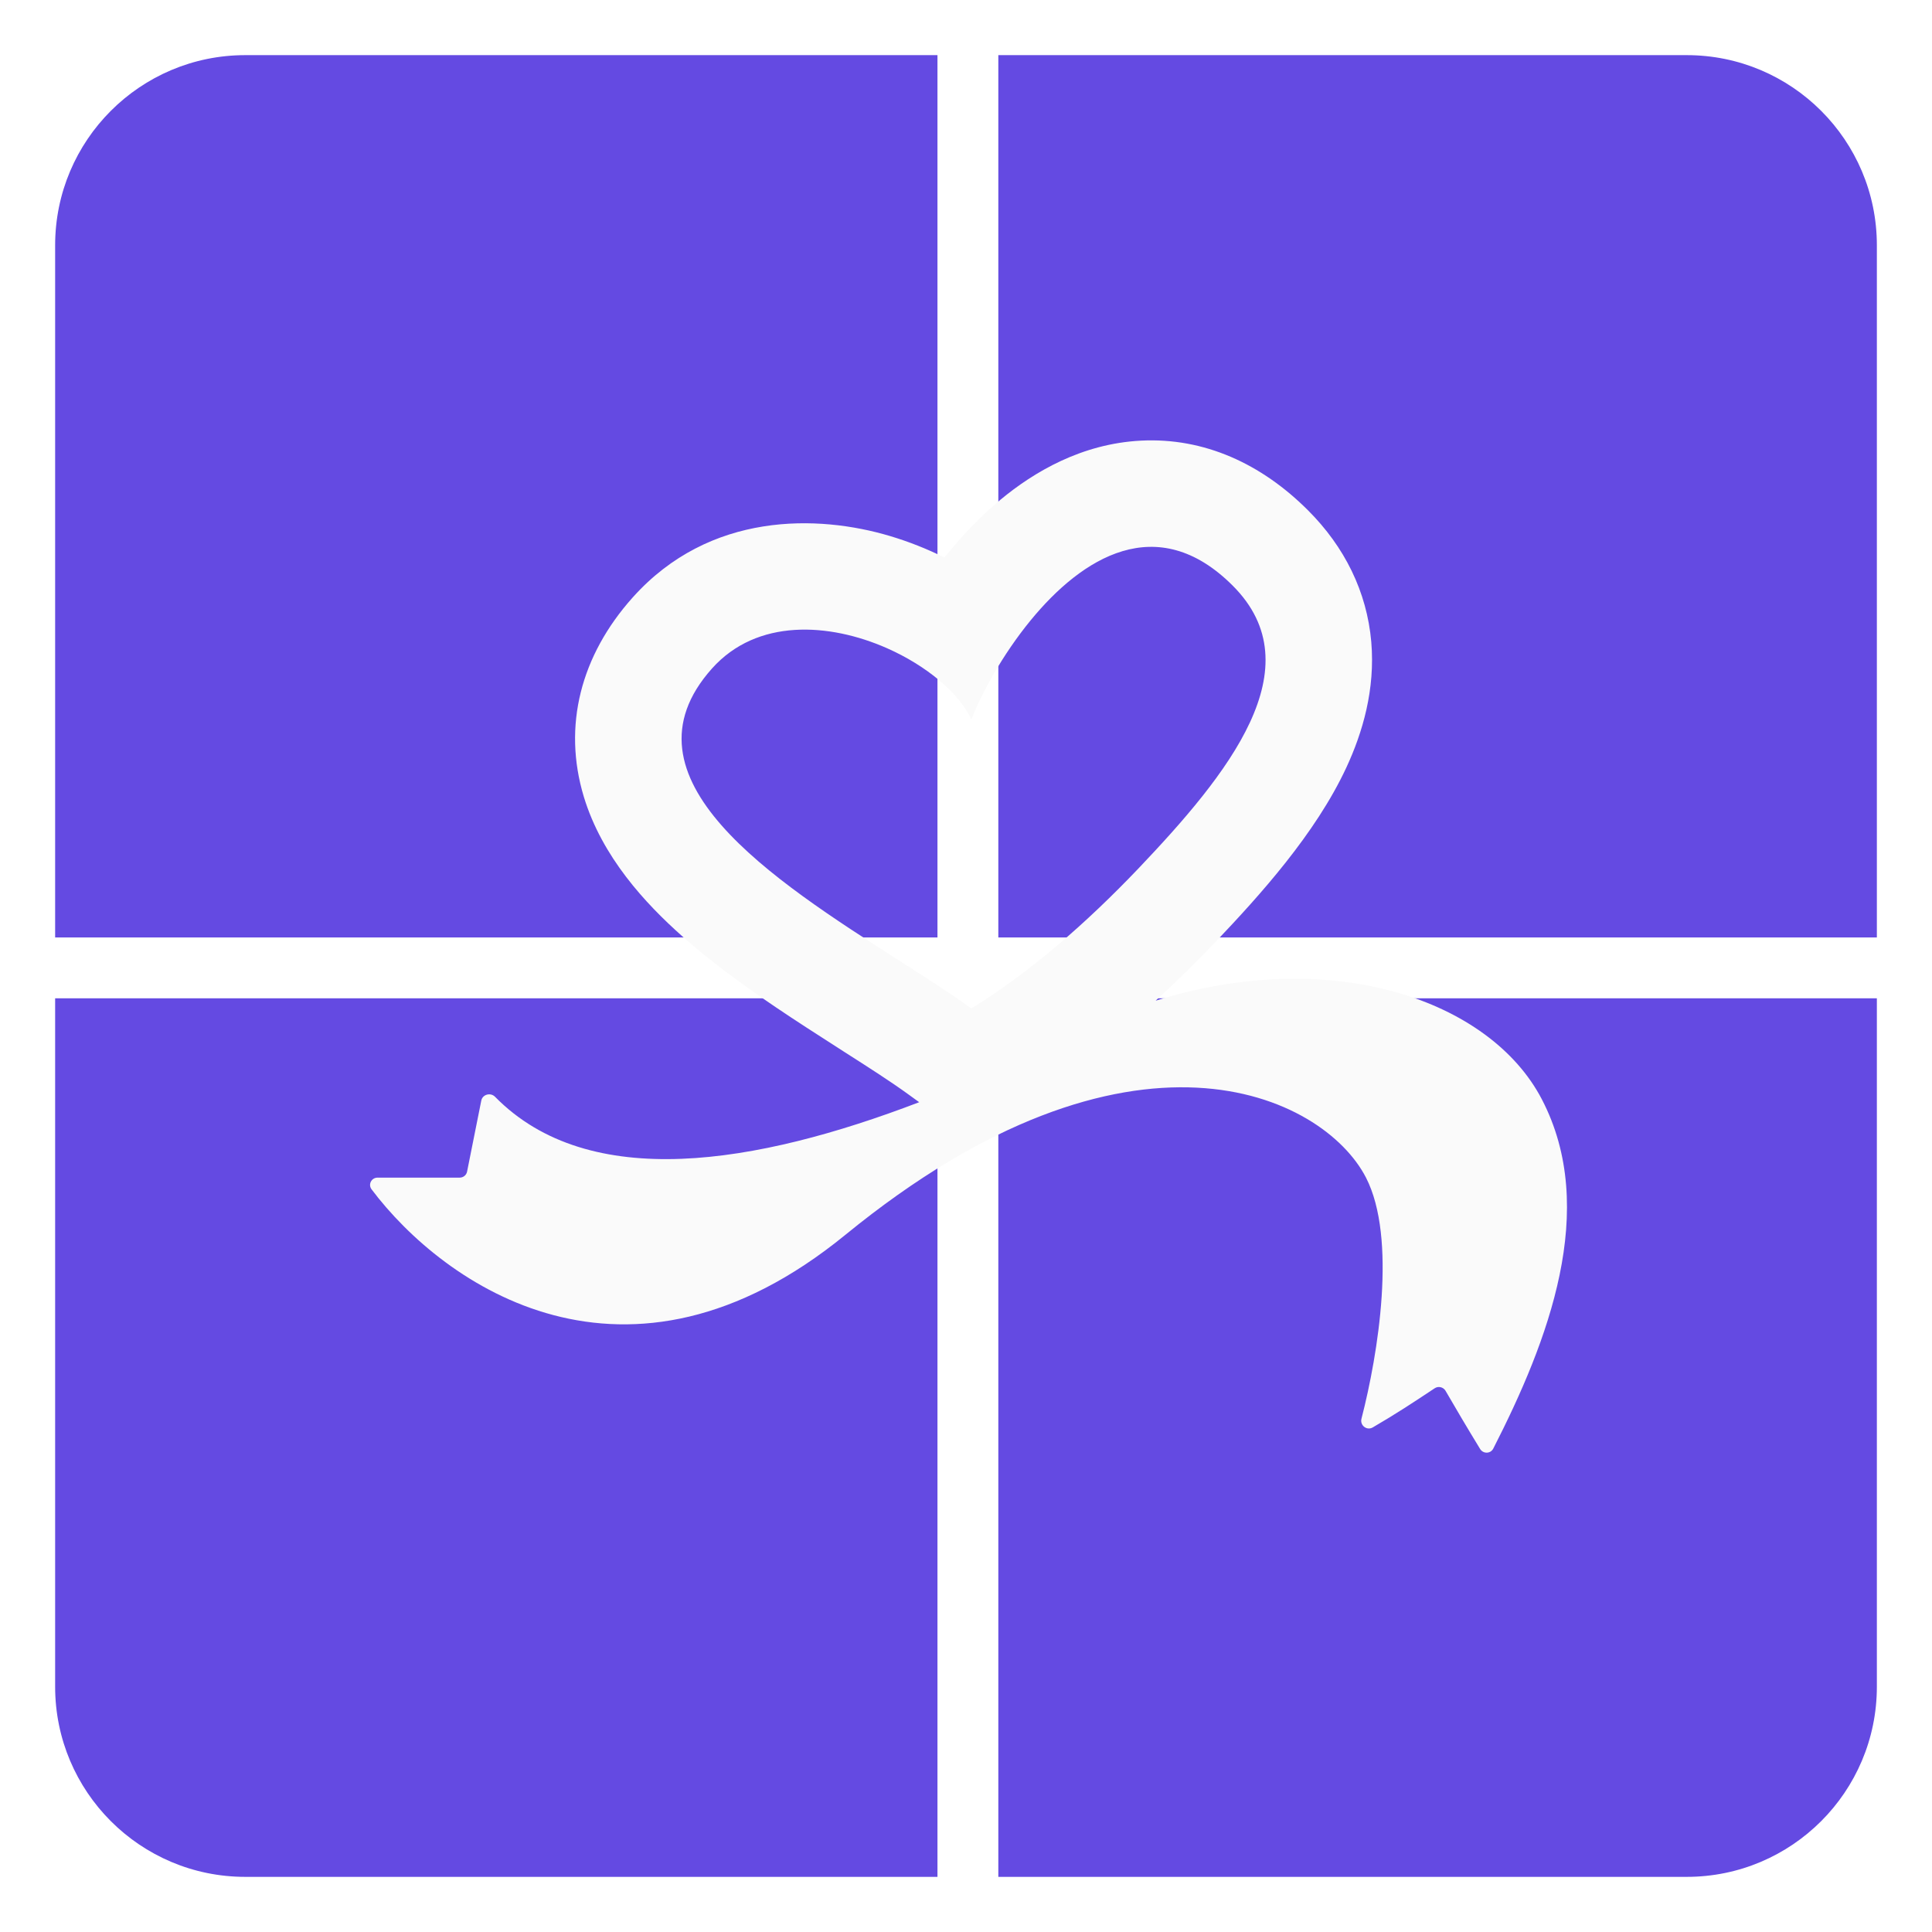
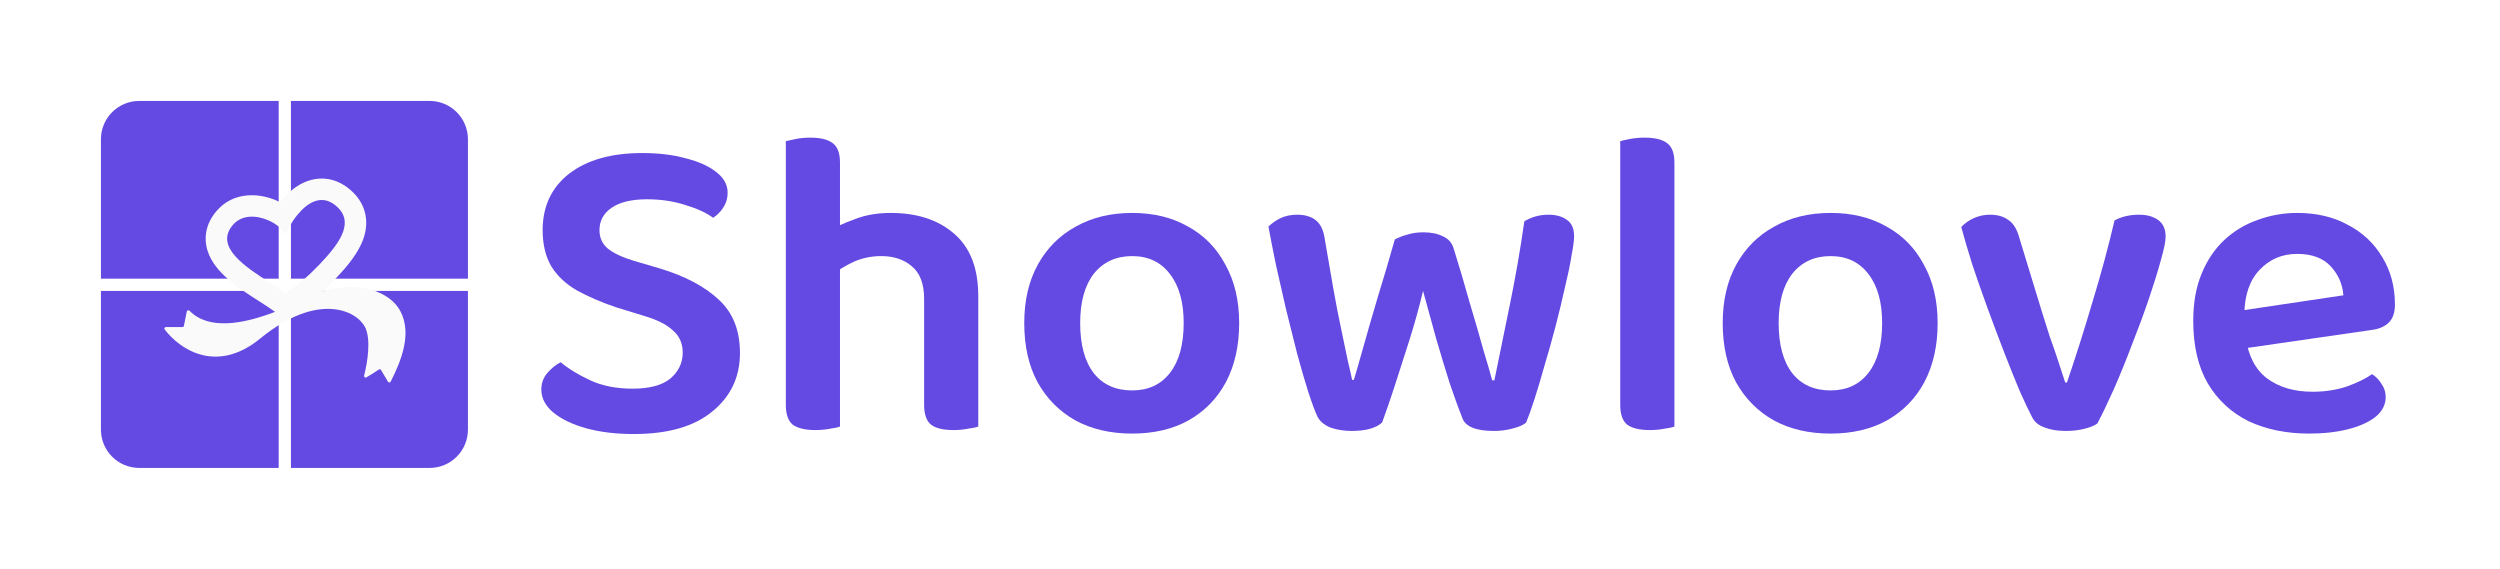
- <svg xmlns="http://www.w3.org/2000/svg" width="26" height="26" viewBox="0 0 26 26" fill="none">
-   <path d="M22.699 25.258H13.435V13.435H25.258V22.699C25.258 24.112 24.112 25.258 22.699 25.258Z" fill="#644AE2" />
-   <path d="M25.258 12.616H13.435V0.742H22.699C24.112 0.742 25.258 1.888 25.258 3.301V12.616Z" fill="#644AE2" />
-   <path d="M12.616 12.616V0.742H3.301C1.888 0.742 0.742 1.888 0.742 3.301V12.616H12.616Z" fill="#644AE2" />
-   <path d="M0.742 13.435V22.699C0.742 24.112 1.888 25.258 3.301 25.258H12.616V13.435H0.742Z" fill="#644AE2" />
-   <path fill-rule="evenodd" clip-rule="evenodd" d="M13.465 6.724C13.185 6.957 12.932 7.225 12.71 7.503C12.477 7.387 12.23 7.289 11.975 7.213C11.013 6.926 9.552 6.881 8.514 8.041C7.818 8.819 7.568 9.767 7.857 10.723C8.103 11.533 8.685 12.159 9.182 12.6C9.705 13.064 10.319 13.481 10.853 13.828C11.033 13.945 11.2 14.052 11.356 14.152L11.356 14.152C11.699 14.371 11.987 14.555 12.232 14.733L12.37 14.833C10.183 15.67 7.931 16.052 6.662 14.76C6.602 14.699 6.494 14.727 6.477 14.811L6.286 15.766C6.277 15.814 6.235 15.848 6.186 15.848H5.081C4.999 15.848 4.951 15.939 5 16.005C5.973 17.298 8.43 19.024 11.379 16.616C15.217 13.482 17.807 14.729 18.383 15.848C18.801 16.662 18.547 18.222 18.322 19.093C18.299 19.181 18.393 19.256 18.473 19.21C18.78 19.032 19.027 18.869 19.307 18.683C19.356 18.65 19.423 18.666 19.453 18.716C19.591 18.954 19.735 19.199 19.919 19.5C19.961 19.568 20.06 19.565 20.096 19.494C20.834 18.05 21.52 16.273 20.749 14.793C20.053 13.457 17.927 12.726 15.552 13.467C15.832 13.211 16.101 12.945 16.358 12.676C16.95 12.053 17.704 11.222 18.12 10.326C18.337 9.858 18.509 9.279 18.454 8.638C18.395 7.963 18.095 7.359 17.602 6.867C16.978 6.243 16.207 5.886 15.353 5.93C14.557 5.971 13.915 6.351 13.465 6.724ZM12.088 12.919C12.451 13.151 12.792 13.369 13.072 13.571C13.862 13.085 14.622 12.42 15.32 11.688C16.526 10.421 17.693 8.983 16.589 7.881C15.572 6.864 14.561 7.505 13.87 8.348C13.489 8.813 13.206 9.338 13.072 9.683C12.912 9.33 12.47 8.958 11.934 8.722C11.159 8.381 10.188 8.319 9.582 8.996C8.263 10.471 10.407 11.843 12.088 12.919Z" fill="#FAFAFA" />
+ <svg xmlns="http://www.w3.org/2000/svg" width="167" height="38" viewBox="0 0 167 38" fill="none">
+   <path d="M28.699 31.258H19.435V19.435H31.258V28.699C31.258 30.112 30.112 31.258 28.699 31.258Z" fill="#644AE2" />
+   <path d="M31.258 18.616H19.435V6.742H28.699C30.112 6.742 31.258 7.888 31.258 9.301V18.616Z" fill="#644AE2" />
+   <path d="M18.616 18.616V6.742H9.301C7.888 6.742 6.742 7.888 6.742 9.301V18.616H18.616Z" fill="#644AE2" />
+   <path d="M6.742 19.435V28.699C6.742 30.112 7.888 31.258 9.301 31.258H18.616V19.435H6.742Z" fill="#644AE2" />
+   <path fill-rule="evenodd" clip-rule="evenodd" d="M19.465 12.724C19.185 12.957 18.932 13.225 18.71 13.504C18.477 13.387 18.23 13.289 17.975 13.213C17.013 12.926 15.552 12.881 14.514 14.041C13.818 14.819 13.568 15.767 13.857 16.723C14.103 17.532 14.685 18.159 15.182 18.6C15.705 19.064 16.319 19.481 16.853 19.828C17.033 19.945 17.2 20.052 17.356 20.151L17.356 20.152C17.699 20.371 17.987 20.555 18.233 20.733L18.37 20.833C16.183 21.67 13.931 22.052 12.662 20.76C12.602 20.699 12.494 20.727 12.477 20.811L12.286 21.766C12.277 21.814 12.235 21.849 12.186 21.849H11.081C10.999 21.849 10.951 21.939 11 22.005C11.973 23.298 14.43 25.024 17.379 22.616C21.217 19.482 23.807 20.729 24.383 21.849C24.801 22.662 24.547 24.222 24.322 25.093C24.299 25.181 24.393 25.256 24.473 25.21C24.78 25.032 25.027 24.869 25.307 24.683C25.356 24.65 25.423 24.666 25.453 24.716C25.591 24.954 25.735 25.199 25.919 25.5C25.961 25.568 26.06 25.565 26.096 25.494C26.834 24.05 27.52 22.273 26.749 20.793C26.053 19.456 23.927 18.726 21.552 19.467C21.832 19.211 22.101 18.945 22.358 18.676C22.95 18.053 23.704 17.222 24.12 16.326C24.337 15.858 24.509 15.278 24.454 14.638C24.395 13.963 24.095 13.359 23.602 12.867C22.978 12.243 22.207 11.886 21.353 11.93C20.557 11.971 19.915 12.351 19.465 12.724ZM18.088 18.919C18.451 19.151 18.792 19.369 19.072 19.571C19.862 19.085 20.622 18.42 21.32 17.688C22.526 16.421 23.693 14.983 22.589 13.881C21.572 12.864 20.561 13.505 19.87 14.348C19.489 14.812 19.206 15.338 19.072 15.682C18.913 15.33 18.47 14.959 17.934 14.722C17.159 14.38 16.188 14.319 15.582 14.996C14.263 16.471 16.407 17.843 18.088 18.919Z" fill="#FAFAFA" />
+   <path d="M42.251 25.963C43.389 25.963 44.232 25.737 44.781 25.286C45.33 24.815 45.605 24.237 45.605 23.55C45.605 22.942 45.389 22.452 44.958 22.079C44.546 21.687 43.908 21.363 43.045 21.108L41.133 20.52C40.153 20.187 39.289 19.814 38.544 19.402C37.819 18.99 37.25 18.461 36.838 17.813C36.446 17.147 36.249 16.333 36.249 15.372C36.249 13.783 36.838 12.528 38.015 11.606C39.211 10.684 40.839 10.223 42.898 10.223C43.997 10.223 44.967 10.341 45.811 10.576C46.674 10.792 47.35 11.096 47.841 11.488C48.351 11.88 48.606 12.341 48.606 12.871C48.606 13.244 48.508 13.577 48.311 13.871C48.135 14.146 47.909 14.371 47.635 14.548C47.184 14.214 46.566 13.93 45.781 13.695C44.997 13.44 44.144 13.312 43.222 13.312C42.202 13.312 41.417 13.499 40.868 13.871C40.319 14.244 40.045 14.744 40.045 15.372C40.045 15.882 40.231 16.293 40.604 16.607C40.996 16.921 41.584 17.196 42.369 17.431L44.075 17.931C45.762 18.441 47.076 19.137 48.017 20.02C48.959 20.883 49.429 22.069 49.429 23.58C49.429 25.188 48.812 26.492 47.576 27.492C46.36 28.493 44.614 28.993 42.339 28.993C41.143 28.993 40.084 28.865 39.162 28.61C38.24 28.355 37.505 28.002 36.956 27.551C36.426 27.1 36.161 26.59 36.161 26.021C36.161 25.59 36.298 25.217 36.573 24.904C36.848 24.59 37.142 24.354 37.456 24.197C37.966 24.629 38.623 25.031 39.427 25.404C40.231 25.776 41.172 25.963 42.251 25.963Z" fill="#644AE2" />
+   <path d="M65.349 22.609H61.731V19.961C61.731 18.961 61.456 18.235 60.907 17.784C60.377 17.333 59.701 17.107 58.877 17.107C58.21 17.107 57.592 17.235 57.023 17.49C56.474 17.745 55.994 18.039 55.582 18.372L55.376 15.43C55.827 15.156 56.406 14.891 57.112 14.636C57.818 14.361 58.612 14.224 59.495 14.224C61.26 14.224 62.672 14.685 63.731 15.607C64.81 16.529 65.349 17.921 65.349 19.785V22.609ZM52.493 20.785H56.111V28.493C55.955 28.552 55.729 28.601 55.435 28.64C55.141 28.699 54.817 28.728 54.464 28.728C53.797 28.728 53.297 28.61 52.964 28.375C52.65 28.12 52.493 27.679 52.493 27.051V20.785ZM61.731 20.814H65.349V28.493C65.192 28.552 64.957 28.601 64.643 28.64C64.349 28.699 64.035 28.728 63.702 28.728C63.015 28.728 62.515 28.61 62.201 28.375C61.888 28.12 61.731 27.679 61.731 27.051V20.814ZM56.111 22.638H52.493V9.429C52.65 9.39 52.875 9.341 53.169 9.282C53.464 9.223 53.787 9.194 54.14 9.194C54.827 9.194 55.327 9.321 55.641 9.576C55.955 9.811 56.111 10.243 56.111 10.87V22.638Z" fill="#644AE2" />
+   <path d="M82.777 21.579C82.777 23.089 82.483 24.403 81.894 25.521C81.306 26.62 80.472 27.473 79.394 28.081C78.334 28.669 77.079 28.963 75.628 28.963C74.176 28.963 72.911 28.669 71.833 28.081C70.754 27.473 69.911 26.62 69.303 25.521C68.714 24.423 68.42 23.109 68.42 21.579C68.42 20.069 68.724 18.765 69.332 17.666C69.94 16.568 70.783 15.725 71.862 15.136C72.941 14.528 74.196 14.224 75.628 14.224C77.059 14.224 78.305 14.528 79.364 15.136C80.443 15.725 81.276 16.578 81.865 17.696C82.473 18.794 82.777 20.088 82.777 21.579ZM75.628 17.107C74.549 17.107 73.696 17.5 73.068 18.284C72.46 19.069 72.156 20.167 72.156 21.579C72.156 23.03 72.46 24.148 73.068 24.933C73.676 25.698 74.529 26.08 75.628 26.08C76.707 26.08 77.55 25.688 78.158 24.904C78.766 24.119 79.07 23.011 79.07 21.579C79.07 20.187 78.766 19.098 78.158 18.314C77.55 17.509 76.707 17.107 75.628 17.107Z" fill="#644AE2" />
+   <path d="M95.059 19.431C94.804 20.51 94.5 21.608 94.147 22.726C93.793 23.825 93.46 24.864 93.146 25.845C92.832 26.806 92.558 27.6 92.323 28.228C92.126 28.404 91.862 28.542 91.528 28.64C91.195 28.738 90.783 28.787 90.293 28.787C89.763 28.787 89.283 28.708 88.851 28.552C88.439 28.375 88.155 28.13 87.998 27.816C87.821 27.424 87.615 26.865 87.38 26.139C87.145 25.394 86.9 24.55 86.645 23.609C86.409 22.668 86.164 21.687 85.909 20.667C85.674 19.647 85.448 18.657 85.233 17.696C85.036 16.735 84.87 15.882 84.732 15.136C84.948 14.921 85.213 14.734 85.527 14.577C85.86 14.42 86.233 14.342 86.645 14.342C87.174 14.342 87.596 14.469 87.91 14.724C88.224 14.979 88.42 15.401 88.498 15.989C88.694 17.127 88.88 18.206 89.057 19.226C89.234 20.226 89.41 21.138 89.587 21.962C89.763 22.785 89.91 23.491 90.028 24.08C90.165 24.648 90.263 25.08 90.322 25.374H90.44C90.577 24.923 90.783 24.207 91.058 23.227C91.332 22.246 91.656 21.128 92.028 19.873C92.421 18.598 92.803 17.303 93.176 15.989C93.45 15.852 93.735 15.744 94.029 15.666C94.343 15.568 94.696 15.519 95.088 15.519C95.598 15.519 96.029 15.607 96.382 15.784C96.736 15.94 96.971 16.195 97.088 16.548C97.481 17.804 97.844 19.029 98.177 20.226C98.53 21.403 98.834 22.452 99.089 23.374C99.364 24.276 99.56 24.953 99.677 25.404H99.825C100.158 23.776 100.511 22.05 100.884 20.226C101.256 18.402 101.57 16.588 101.825 14.783C102.315 14.489 102.855 14.342 103.443 14.342C103.953 14.342 104.365 14.46 104.679 14.695C104.993 14.911 105.149 15.274 105.149 15.784C105.149 16.058 105.091 16.499 104.973 17.107C104.875 17.715 104.728 18.421 104.532 19.226C104.355 20.03 104.149 20.883 103.914 21.785C103.678 22.687 103.433 23.56 103.178 24.403C102.943 25.247 102.717 26.002 102.502 26.669C102.286 27.335 102.1 27.855 101.943 28.228C101.766 28.385 101.482 28.512 101.09 28.61C100.697 28.728 100.266 28.787 99.795 28.787C98.579 28.787 97.873 28.493 97.677 27.904C97.442 27.316 97.167 26.561 96.853 25.639C96.559 24.717 96.255 23.717 95.941 22.638C95.647 21.559 95.353 20.491 95.059 19.431Z" fill="#644AE2" />
+   <path d="M108.232 20.785L111.851 20.961V28.493C111.694 28.552 111.468 28.601 111.174 28.64C110.88 28.699 110.556 28.728 110.203 28.728C109.536 28.728 109.036 28.61 108.703 28.375C108.389 28.12 108.232 27.679 108.232 27.051V20.785ZM111.851 22.815L108.232 22.638V9.429C108.37 9.39 108.585 9.341 108.879 9.282C109.193 9.223 109.517 9.194 109.85 9.194C110.556 9.194 111.066 9.321 111.38 9.576C111.694 9.811 111.851 10.243 111.851 10.87V22.815Z" fill="#644AE2" />
+   <path d="M129.434 21.579C129.434 23.089 129.14 24.403 128.551 25.521C127.963 26.62 127.129 27.473 126.051 28.081C124.992 28.669 123.736 28.963 122.285 28.963C120.834 28.963 119.569 28.669 118.49 28.081C117.411 27.473 116.568 26.62 115.96 25.521C115.371 24.423 115.077 23.109 115.077 21.579C115.077 20.069 115.381 18.765 115.989 17.666C116.597 16.568 117.441 15.725 118.519 15.136C119.598 14.528 120.853 14.224 122.285 14.224C123.717 14.224 124.962 14.528 126.021 15.136C127.1 15.725 127.934 16.578 128.522 17.696C129.13 18.794 129.434 20.088 129.434 21.579ZM122.285 17.107C121.206 17.107 120.353 17.5 119.726 18.284C119.118 19.069 118.814 20.167 118.814 21.579C118.814 23.03 119.118 24.148 119.726 24.933C120.334 25.698 121.187 26.08 122.285 26.08C123.364 26.08 124.207 25.688 124.815 24.904C125.423 24.119 125.727 23.011 125.727 21.579C125.727 20.187 125.423 19.098 124.815 18.314C124.207 17.509 123.364 17.107 122.285 17.107Z" fill="#644AE2" />
+   <path d="M142.897 14.342C143.407 14.342 143.829 14.46 144.162 14.695C144.496 14.93 144.663 15.303 144.663 15.813C144.663 16.127 144.555 16.656 144.339 17.401C144.143 18.127 143.878 18.98 143.545 19.961C143.211 20.942 142.839 21.952 142.427 22.991C142.034 24.031 141.632 25.021 141.221 25.963C140.809 26.884 140.436 27.659 140.103 28.287C139.926 28.424 139.642 28.542 139.249 28.64C138.877 28.738 138.455 28.787 137.984 28.787C137.435 28.787 136.965 28.708 136.572 28.552C136.18 28.414 135.905 28.189 135.749 27.875C135.533 27.463 135.258 26.884 134.925 26.139C134.611 25.394 134.268 24.541 133.895 23.58C133.522 22.619 133.15 21.628 132.777 20.608C132.405 19.588 132.061 18.608 131.747 17.666C131.453 16.725 131.208 15.891 131.012 15.166C131.228 14.93 131.502 14.734 131.836 14.577C132.189 14.42 132.552 14.342 132.924 14.342C133.434 14.342 133.846 14.46 134.16 14.695C134.493 14.911 134.738 15.313 134.895 15.901L136.396 20.814C136.553 21.324 136.729 21.883 136.925 22.491C137.141 23.079 137.337 23.648 137.514 24.197C137.69 24.727 137.837 25.178 137.955 25.551H138.073C138.661 23.825 139.23 22.03 139.779 20.167C140.348 18.304 140.838 16.489 141.25 14.724C141.721 14.469 142.27 14.342 142.897 14.342Z" fill="#644AE2" />
+   <path d="M148.802 23.433L148.655 20.902L156.54 19.726C156.481 18.98 156.197 18.333 155.687 17.784C155.177 17.235 154.431 16.96 153.451 16.96C152.45 16.96 151.617 17.313 150.95 18.019C150.283 18.706 149.94 19.696 149.92 20.991L150.009 22.52C150.185 23.776 150.666 24.698 151.45 25.286C152.254 25.874 153.264 26.169 154.48 26.169C155.304 26.169 156.069 26.051 156.775 25.816C157.481 25.561 158.04 25.286 158.452 24.992C158.727 25.168 158.942 25.394 159.099 25.668C159.276 25.923 159.364 26.208 159.364 26.521C159.364 27.032 159.138 27.473 158.687 27.845C158.236 28.198 157.628 28.473 156.863 28.669C156.098 28.865 155.226 28.963 154.245 28.963C152.735 28.963 151.391 28.689 150.215 28.14C149.057 27.571 148.145 26.727 147.479 25.61C146.831 24.492 146.508 23.099 146.508 21.432C146.508 20.236 146.694 19.186 147.067 18.284C147.439 17.382 147.939 16.637 148.567 16.048C149.214 15.44 149.96 14.989 150.803 14.695C151.646 14.381 152.529 14.224 153.451 14.224C154.745 14.224 155.873 14.489 156.834 15.019C157.815 15.528 158.579 16.244 159.129 17.166C159.697 18.088 159.982 19.147 159.982 20.343C159.982 20.893 159.835 21.305 159.54 21.579C159.266 21.834 158.874 21.991 158.364 22.05L148.802 23.433Z" fill="#644AE2" />
</svg>
